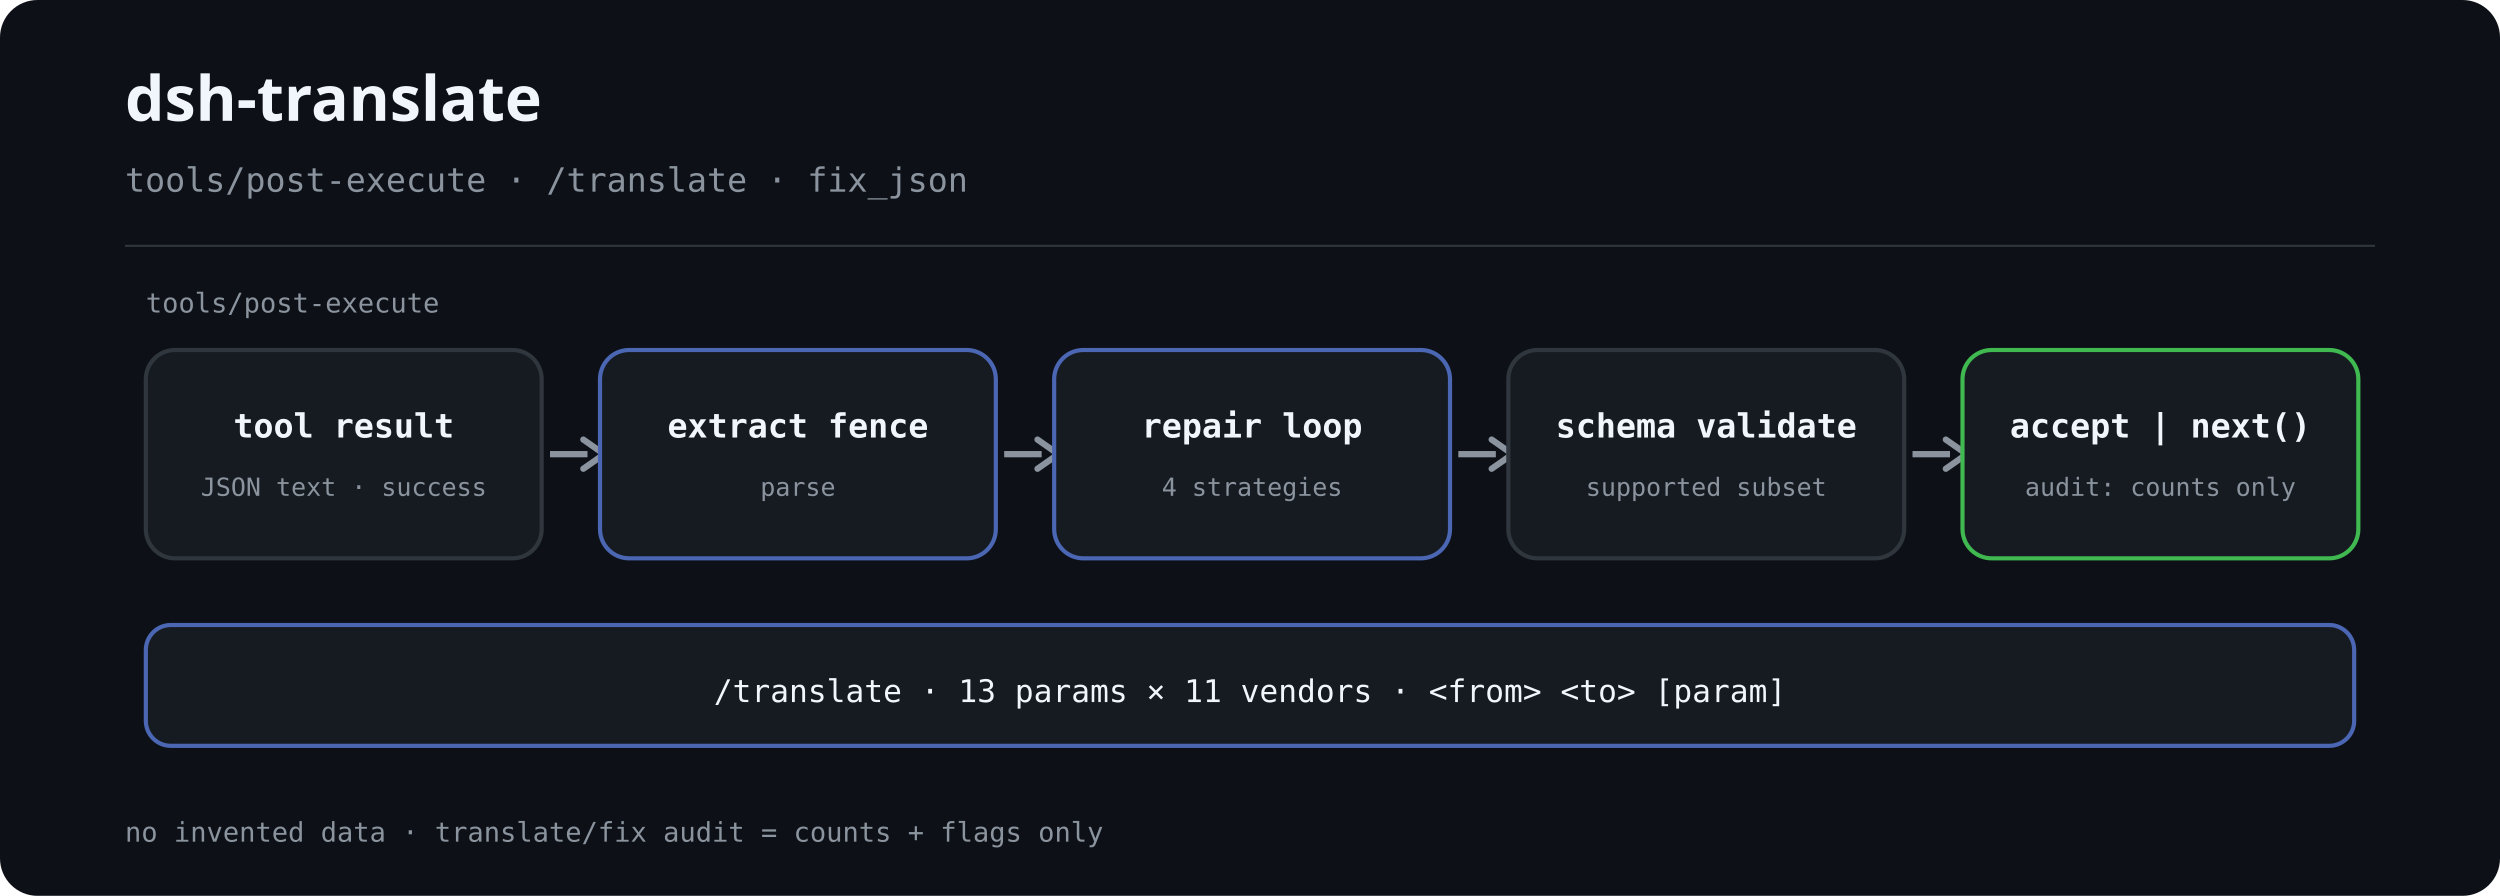
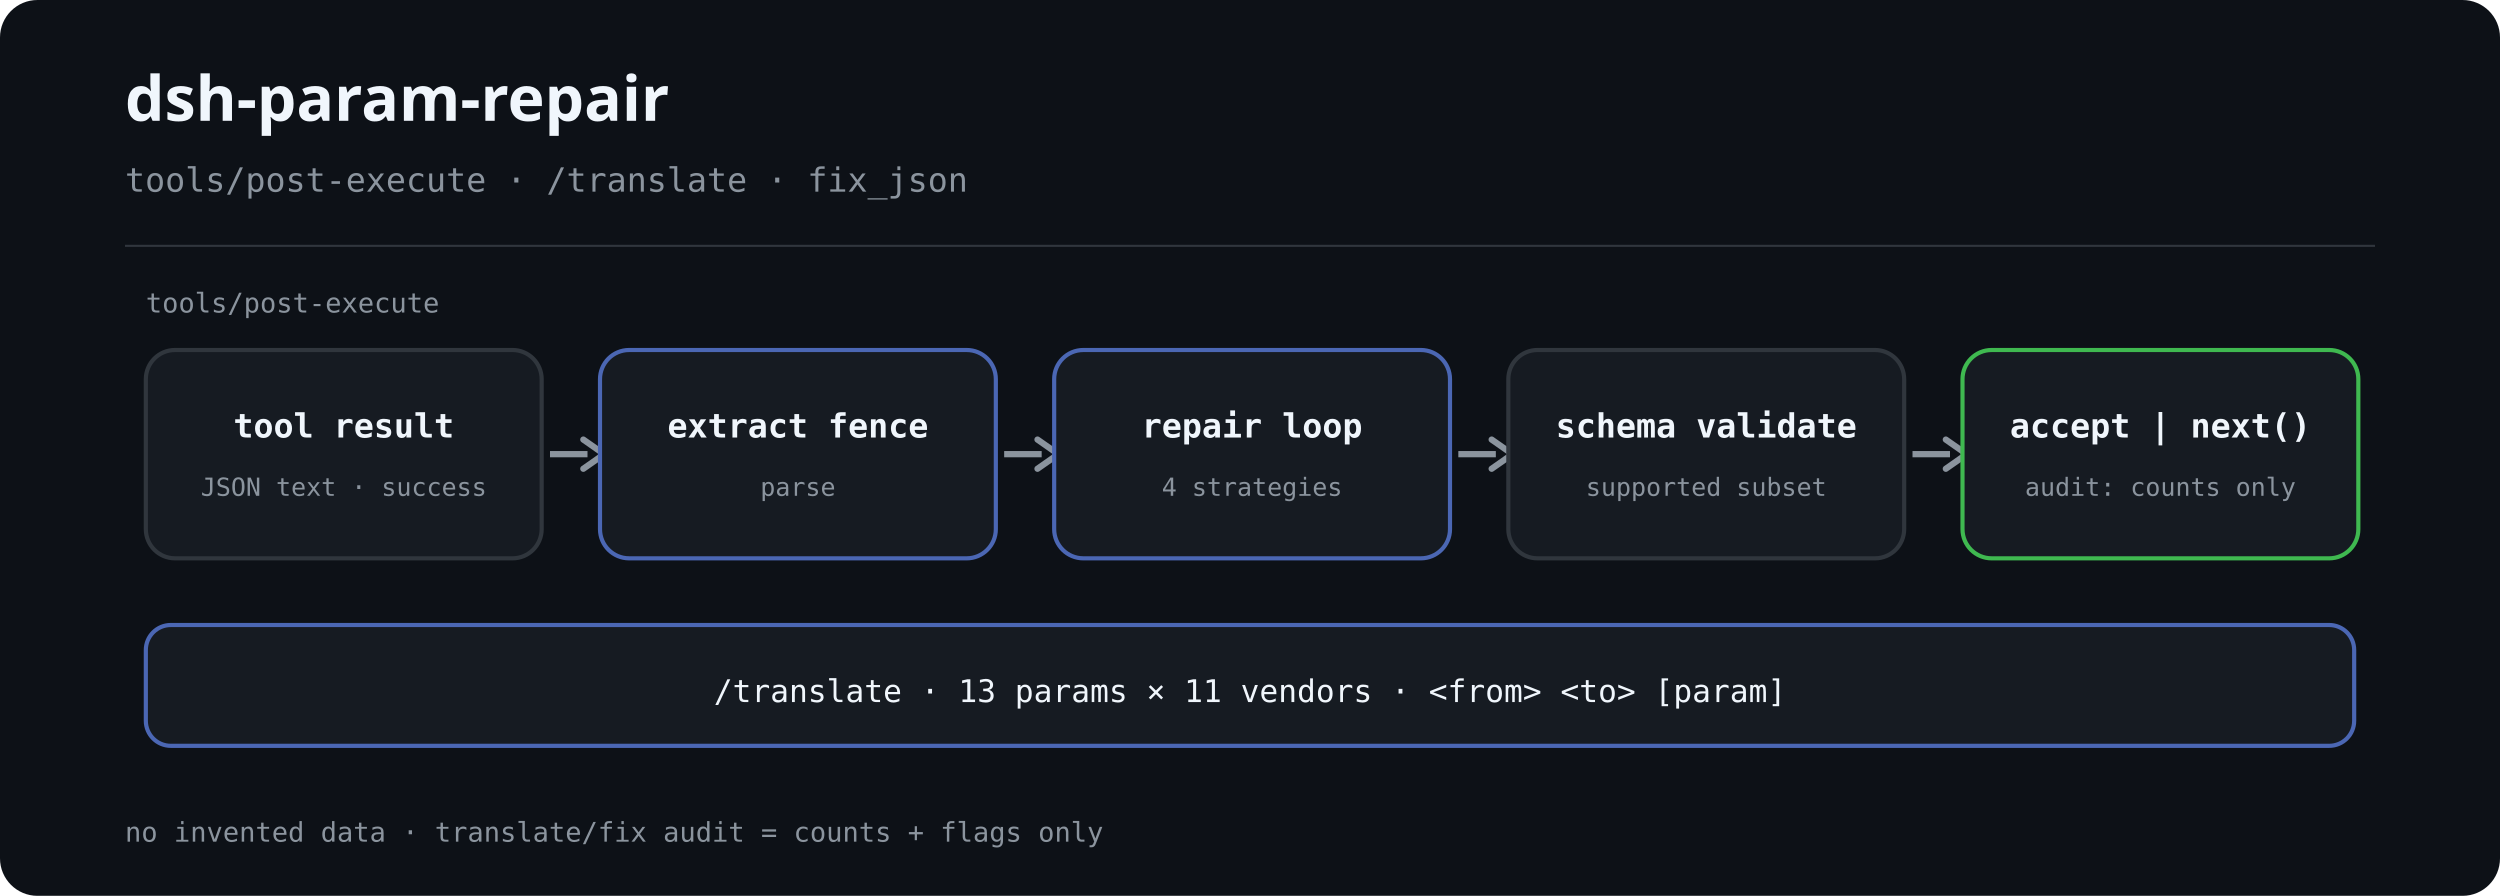
- <svg xmlns="http://www.w3.org/2000/svg" width="1200" height="430" viewBox="0 0 1200 430" role="img" aria-label="dsh-translate data flow">
+ <svg xmlns="http://www.w3.org/2000/svg" width="1200" height="430" viewBox="0 0 1200 430" role="img" aria-label="dsh-param-repair data flow">
  <rect width="1200" height="430" rx="18" fill="#0d1117" />
-   <text x="60" y="58" fill="#f0f6fc" font-family="ui-sans-serif,system-ui,sans-serif" font-size="30" font-weight="700">dsh-translate</text>
+   <text x="60" y="58" fill="#f0f6fc" font-family="ui-sans-serif,system-ui,sans-serif" font-size="30" font-weight="700">dsh-param-repair</text>
  <text x="60" y="92" fill="#8b949e" font-family="ui-monospace,monospace" font-size="16">tools/post-execute · /translate · fix_json</text>
  <line x1="60" y1="118" x2="1140" y2="118" stroke="#30363d" />
  <text x="70" y="150" fill="#8b949e" font-family="ui-monospace,monospace" font-size="13">tools/post-execute</text>
  <rect x="70" y="168" width="190" height="100" rx="14" fill="#161b22" stroke="#30363d" stroke-width="2" />
  <text x="165" y="210" fill="#f0f6fc" text-anchor="middle" font-family="ui-monospace,monospace" font-size="16" font-weight="700">tool result</text>
  <text x="165" y="238" fill="#8b949e" text-anchor="middle" font-family="ui-monospace,monospace" font-size="12">JSON text · success</text>
  <path d="M264 218h18" stroke="#8b949e" stroke-width="3" />
  <path d="M280 211l10 7-10 7" fill="none" stroke="#8b949e" stroke-width="3" stroke-linecap="round" stroke-linejoin="round" />
  <rect x="288" y="168" width="190" height="100" rx="14" fill="#161b22" stroke="#4B67B4" stroke-width="2" />
  <text x="383" y="210" fill="#f0f6fc" text-anchor="middle" font-family="ui-monospace,monospace" font-size="16" font-weight="700">extract fence</text>
  <text x="383" y="238" fill="#8b949e" text-anchor="middle" font-family="ui-monospace,monospace" font-size="12">parse</text>
  <path d="M482 218h18" stroke="#8b949e" stroke-width="3" />
  <path d="M498 211l10 7-10 7" fill="none" stroke="#8b949e" stroke-width="3" stroke-linecap="round" stroke-linejoin="round" />
  <rect x="506" y="168" width="190" height="100" rx="14" fill="#161b22" stroke="#4B67B4" stroke-width="2" />
  <text x="601" y="210" fill="#f0f6fc" text-anchor="middle" font-family="ui-monospace,monospace" font-size="16" font-weight="700">repair loop</text>
  <text x="601" y="238" fill="#8b949e" text-anchor="middle" font-family="ui-monospace,monospace" font-size="12">4 strategies</text>
  <path d="M700 218h18" stroke="#8b949e" stroke-width="3" />
  <path d="M716 211l10 7-10 7" fill="none" stroke="#8b949e" stroke-width="3" stroke-linecap="round" stroke-linejoin="round" />
  <rect x="724" y="168" width="190" height="100" rx="14" fill="#161b22" stroke="#30363d" stroke-width="2" />
  <text x="819" y="210" fill="#f0f6fc" text-anchor="middle" font-family="ui-monospace,monospace" font-size="16" font-weight="700">schema validate</text>
  <text x="819" y="238" fill="#8b949e" text-anchor="middle" font-family="ui-monospace,monospace" font-size="12">supported subset</text>
  <path d="M918 218h18" stroke="#8b949e" stroke-width="3" />
  <path d="M934 211l10 7-10 7" fill="none" stroke="#8b949e" stroke-width="3" stroke-linecap="round" stroke-linejoin="round" />
  <rect x="942" y="168" width="190" height="100" rx="14" fill="#161b22" stroke="#3fb950" stroke-width="2" />
  <text x="1037" y="210" fill="#f0f6fc" text-anchor="middle" font-family="ui-monospace,monospace" font-size="16" font-weight="700">accept | next()</text>
  <text x="1037" y="238" fill="#8b949e" text-anchor="middle" font-family="ui-monospace,monospace" font-size="12">audit: counts only</text>
  <rect x="70" y="300" width="1060" height="58" rx="12" fill="#161b22" stroke="#4B67B4" stroke-width="2" />
  <text x="600" y="337" fill="#f0f6fc" text-anchor="middle" font-family="ui-monospace,monospace" font-size="15">/translate · 13 params × 11 vendors · &lt;from&gt; &lt;to&gt; [param]</text>
  <text x="60" y="404" fill="#8b949e" font-family="ui-monospace,monospace" font-size="13">no invented data · translate/fix audit = counts + flags only</text>
</svg>
